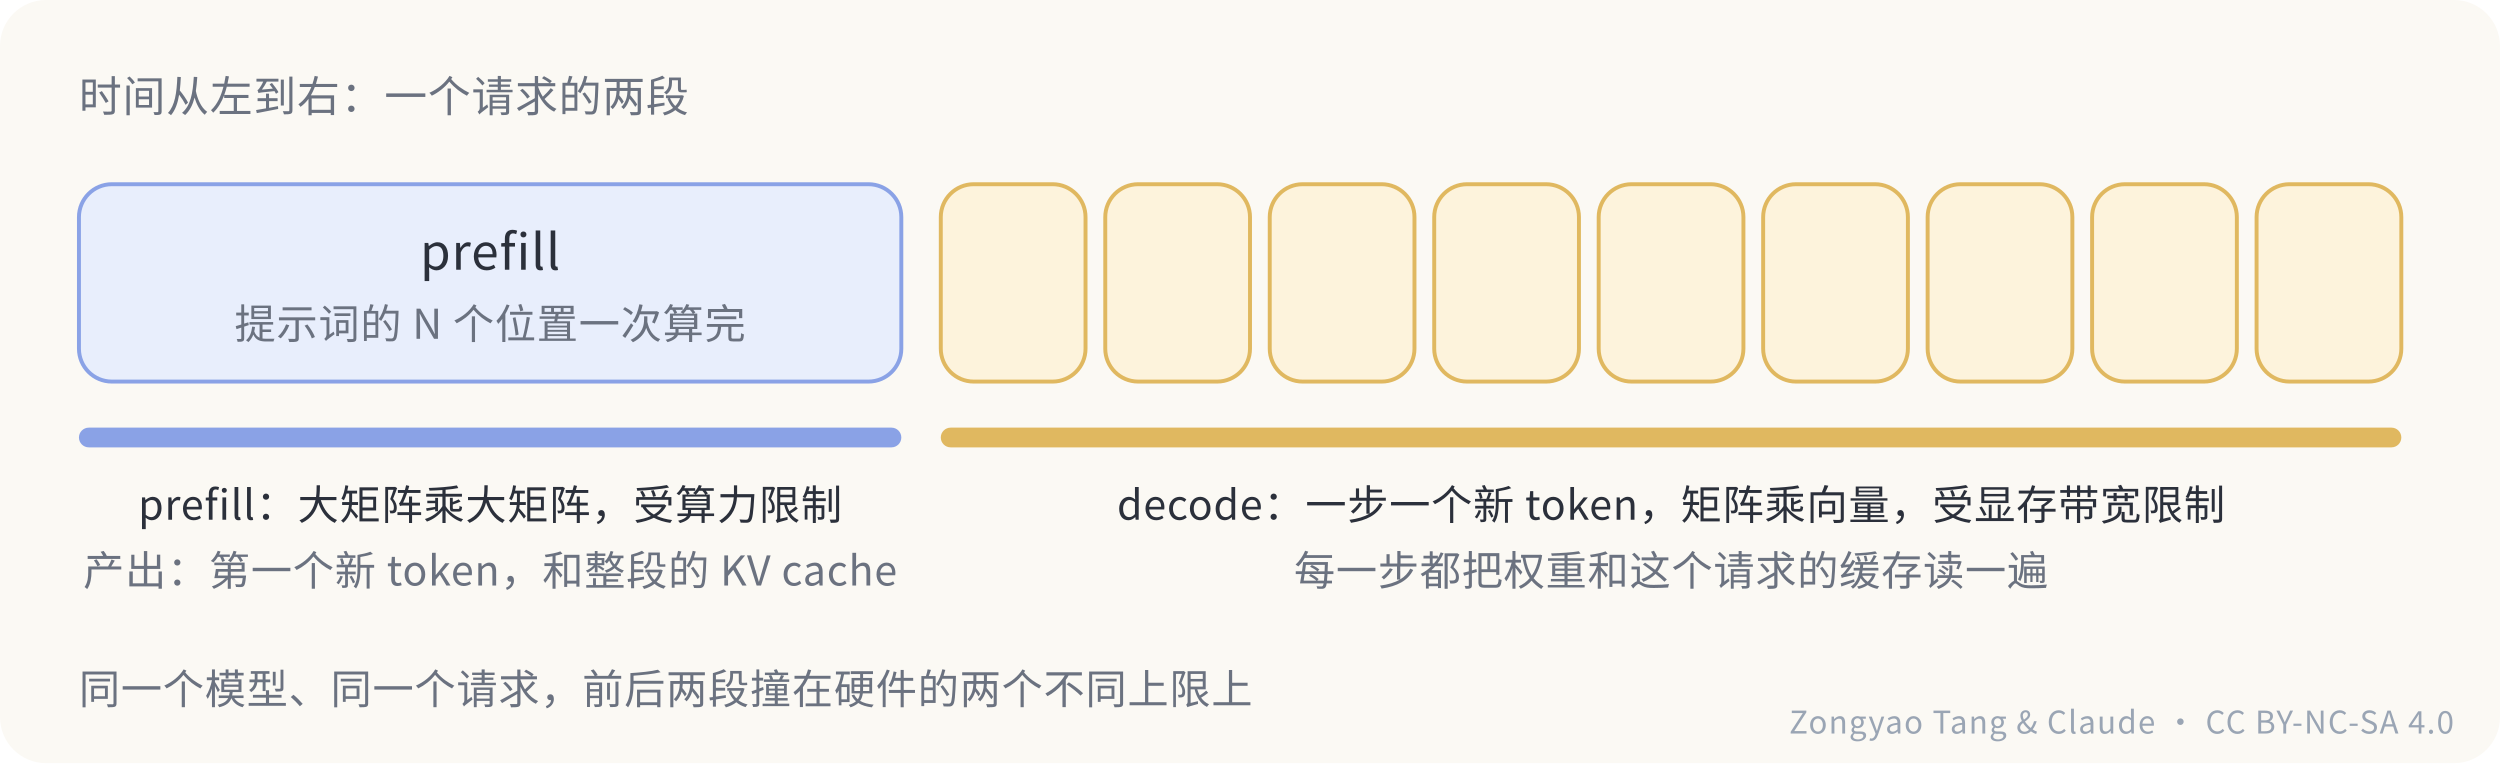
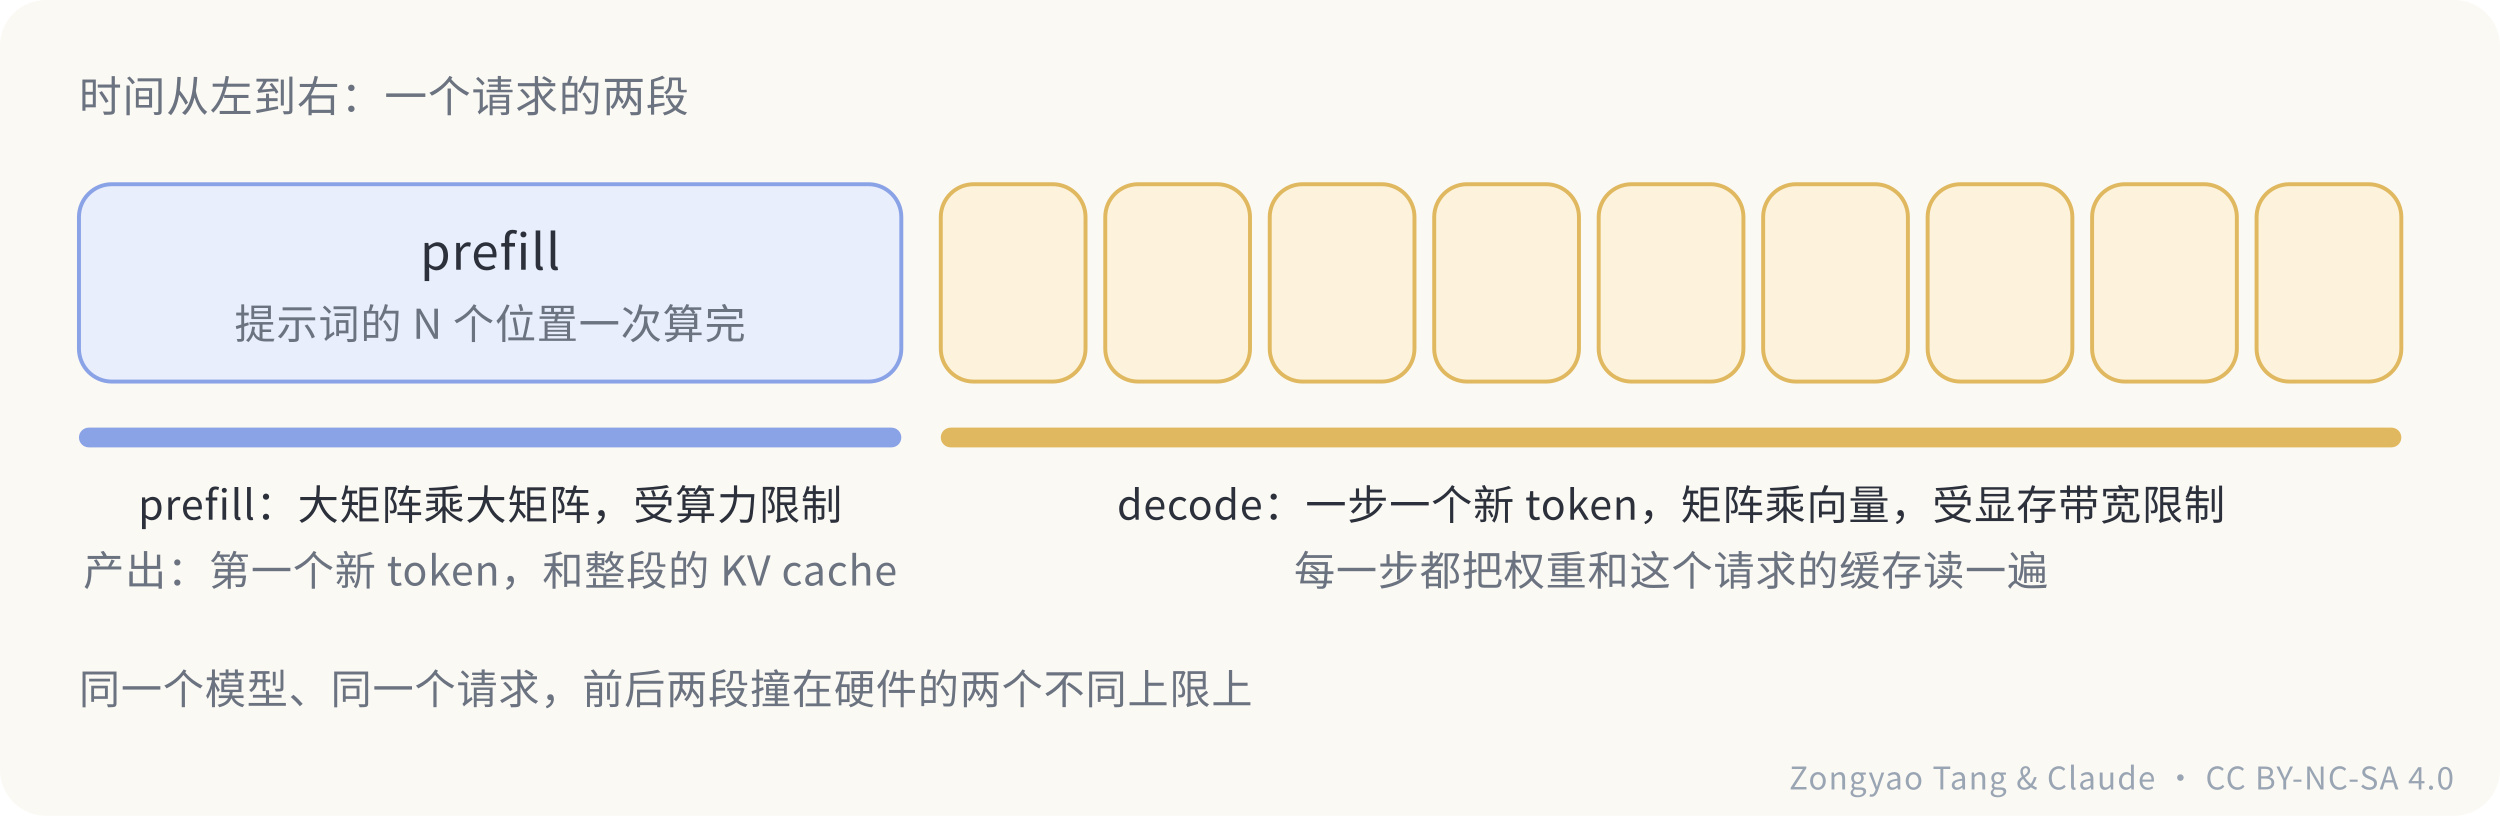
- <svg xmlns="http://www.w3.org/2000/svg" viewBox="0 0 760 232" width="760" height="232" font-family="'PingFang SC','Noto Sans CJK SC','Source Han Sans SC','Hiragino Sans GB','Microsoft YaHei',sans-serif" role="img" aria-label="prefill 和 decode">
+ <svg xmlns="http://www.w3.org/2000/svg" viewBox="0 0 760 248" width="760" height="248" font-family="'PingFang SC','Noto Sans CJK SC','Source Han Sans SC','Hiragino Sans GB','Microsoft YaHei',sans-serif" role="img" aria-label="prefill 和 decode">
  <defs>
    <marker id="tip" viewBox="0 0 10 10" refX="9" refY="5" markerWidth="7" markerHeight="7" orient="auto-start-reverse">
      <path d="M0 0 L10 5 L0 10 z" fill="#6b7280" />
    </marker>
  </defs>
-   <rect width="760" height="232" rx="14" fill="#fbf9f4" />
+   <rect width="760" height="248" rx="14" fill="#fbf9f4" />
  <text x="24" y="34" font-size="13" fill="#6b7280" font-weight="400" text-anchor="start" letter-spacing=".02em">时间从左到右：一个请求的两段</text>
  <rect x="24" y="56" width="250" height="60" rx="10" fill="#e8eefc" stroke="#8aa2e6" stroke-width="1.2" />
  <text x="149.0" y="82.0" font-size="15" fill="#2b303b" font-weight="500" text-anchor="middle" letter-spacing=".02em">prefill</text>
  <text x="149.0" y="103.0" font-size="12.5" fill="#6b7280" font-weight="400" text-anchor="middle" letter-spacing=".02em">提示词的 N 个位置一次算完</text>
  <rect x="286" y="56" width="44" height="60" rx="10" fill="#fdf3dc" stroke="#e0b860" stroke-width="1.2" />
  <text x="308.0" y="91.0" font-size="15" fill="#2b303b" font-weight="500" text-anchor="middle" letter-spacing=".02em" />
  <rect x="336" y="56" width="44" height="60" rx="10" fill="#fdf3dc" stroke="#e0b860" stroke-width="1.2" />
  <text x="358.0" y="91.0" font-size="15" fill="#2b303b" font-weight="500" text-anchor="middle" letter-spacing=".02em" />
  <rect x="386" y="56" width="44" height="60" rx="10" fill="#fdf3dc" stroke="#e0b860" stroke-width="1.2" />
  <text x="408.0" y="91.0" font-size="15" fill="#2b303b" font-weight="500" text-anchor="middle" letter-spacing=".02em" />
  <rect x="436" y="56" width="44" height="60" rx="10" fill="#fdf3dc" stroke="#e0b860" stroke-width="1.2" />
  <text x="458.0" y="91.0" font-size="15" fill="#2b303b" font-weight="500" text-anchor="middle" letter-spacing=".02em" />
  <rect x="486" y="56" width="44" height="60" rx="10" fill="#fdf3dc" stroke="#e0b860" stroke-width="1.2" />
  <text x="508.0" y="91.0" font-size="15" fill="#2b303b" font-weight="500" text-anchor="middle" letter-spacing=".02em" />
  <rect x="536" y="56" width="44" height="60" rx="10" fill="#fdf3dc" stroke="#e0b860" stroke-width="1.2" />
  <text x="558.0" y="91.0" font-size="15" fill="#2b303b" font-weight="500" text-anchor="middle" letter-spacing=".02em" />
  <rect x="586" y="56" width="44" height="60" rx="10" fill="#fdf3dc" stroke="#e0b860" stroke-width="1.2" />
  <text x="608.0" y="91.0" font-size="15" fill="#2b303b" font-weight="500" text-anchor="middle" letter-spacing=".02em" />
  <rect x="636" y="56" width="44" height="60" rx="10" fill="#fdf3dc" stroke="#e0b860" stroke-width="1.2" />
  <text x="658.0" y="91.0" font-size="15" fill="#2b303b" font-weight="500" text-anchor="middle" letter-spacing=".02em" />
  <rect x="686" y="56" width="44" height="60" rx="10" fill="#fdf3dc" stroke="#e0b860" stroke-width="1.2" />
  <text x="708.0" y="91.0" font-size="15" fill="#2b303b" font-weight="500" text-anchor="middle" letter-spacing=".02em" />
  <rect x="24" y="130" width="250" height="6" rx="3" fill="#8aa2e6" />
  <rect x="286" y="130" width="444" height="6" rx="3" fill="#e0b860" />
  <text x="149" y="158" font-size="12.5" fill="#2b303b" font-weight="500" text-anchor="middle" letter-spacing=".02em">prefill：大矩阵乘大矩阵，受算力限制</text>
  <text x="508" y="158" font-size="12.5" fill="#2b303b" font-weight="500" text-anchor="middle" letter-spacing=".02em">decode：一步一个新 token，矩阵乘向量，受显存带宽限制</text>
  <text x="149" y="178" font-size="12.5" fill="#6b7280" font-weight="400" text-anchor="middle" letter-spacing=".02em">产出：第一个新 token，和整段的 KV cache</text>
  <text x="508" y="178" font-size="12.5" fill="#6b7280" font-weight="400" text-anchor="middle" letter-spacing=".02em">每一步都把权重和这个请求的缓存读一遍</text>
  <text x="24" y="214" font-size="12.5" fill="#6b7280" font-weight="400" text-anchor="start" letter-spacing=".02em">同一个模型、同一个请求，前后两段撞在硬件的两个不同上限上</text>
-   <text x="746" y="223" font-size="9.5" fill="#9AA5B4" text-anchor="end" letter-spacing=".04em">Zongyao Tang &amp; Claude · CC BY-NC-SA 4.0</text>
+   <text x="746" y="240" font-size="9.5" fill="#9AA5B4" text-anchor="end" letter-spacing=".04em">Zongyao Tang &amp; Claude · CC BY-NC-SA 4.0</text>
</svg>
